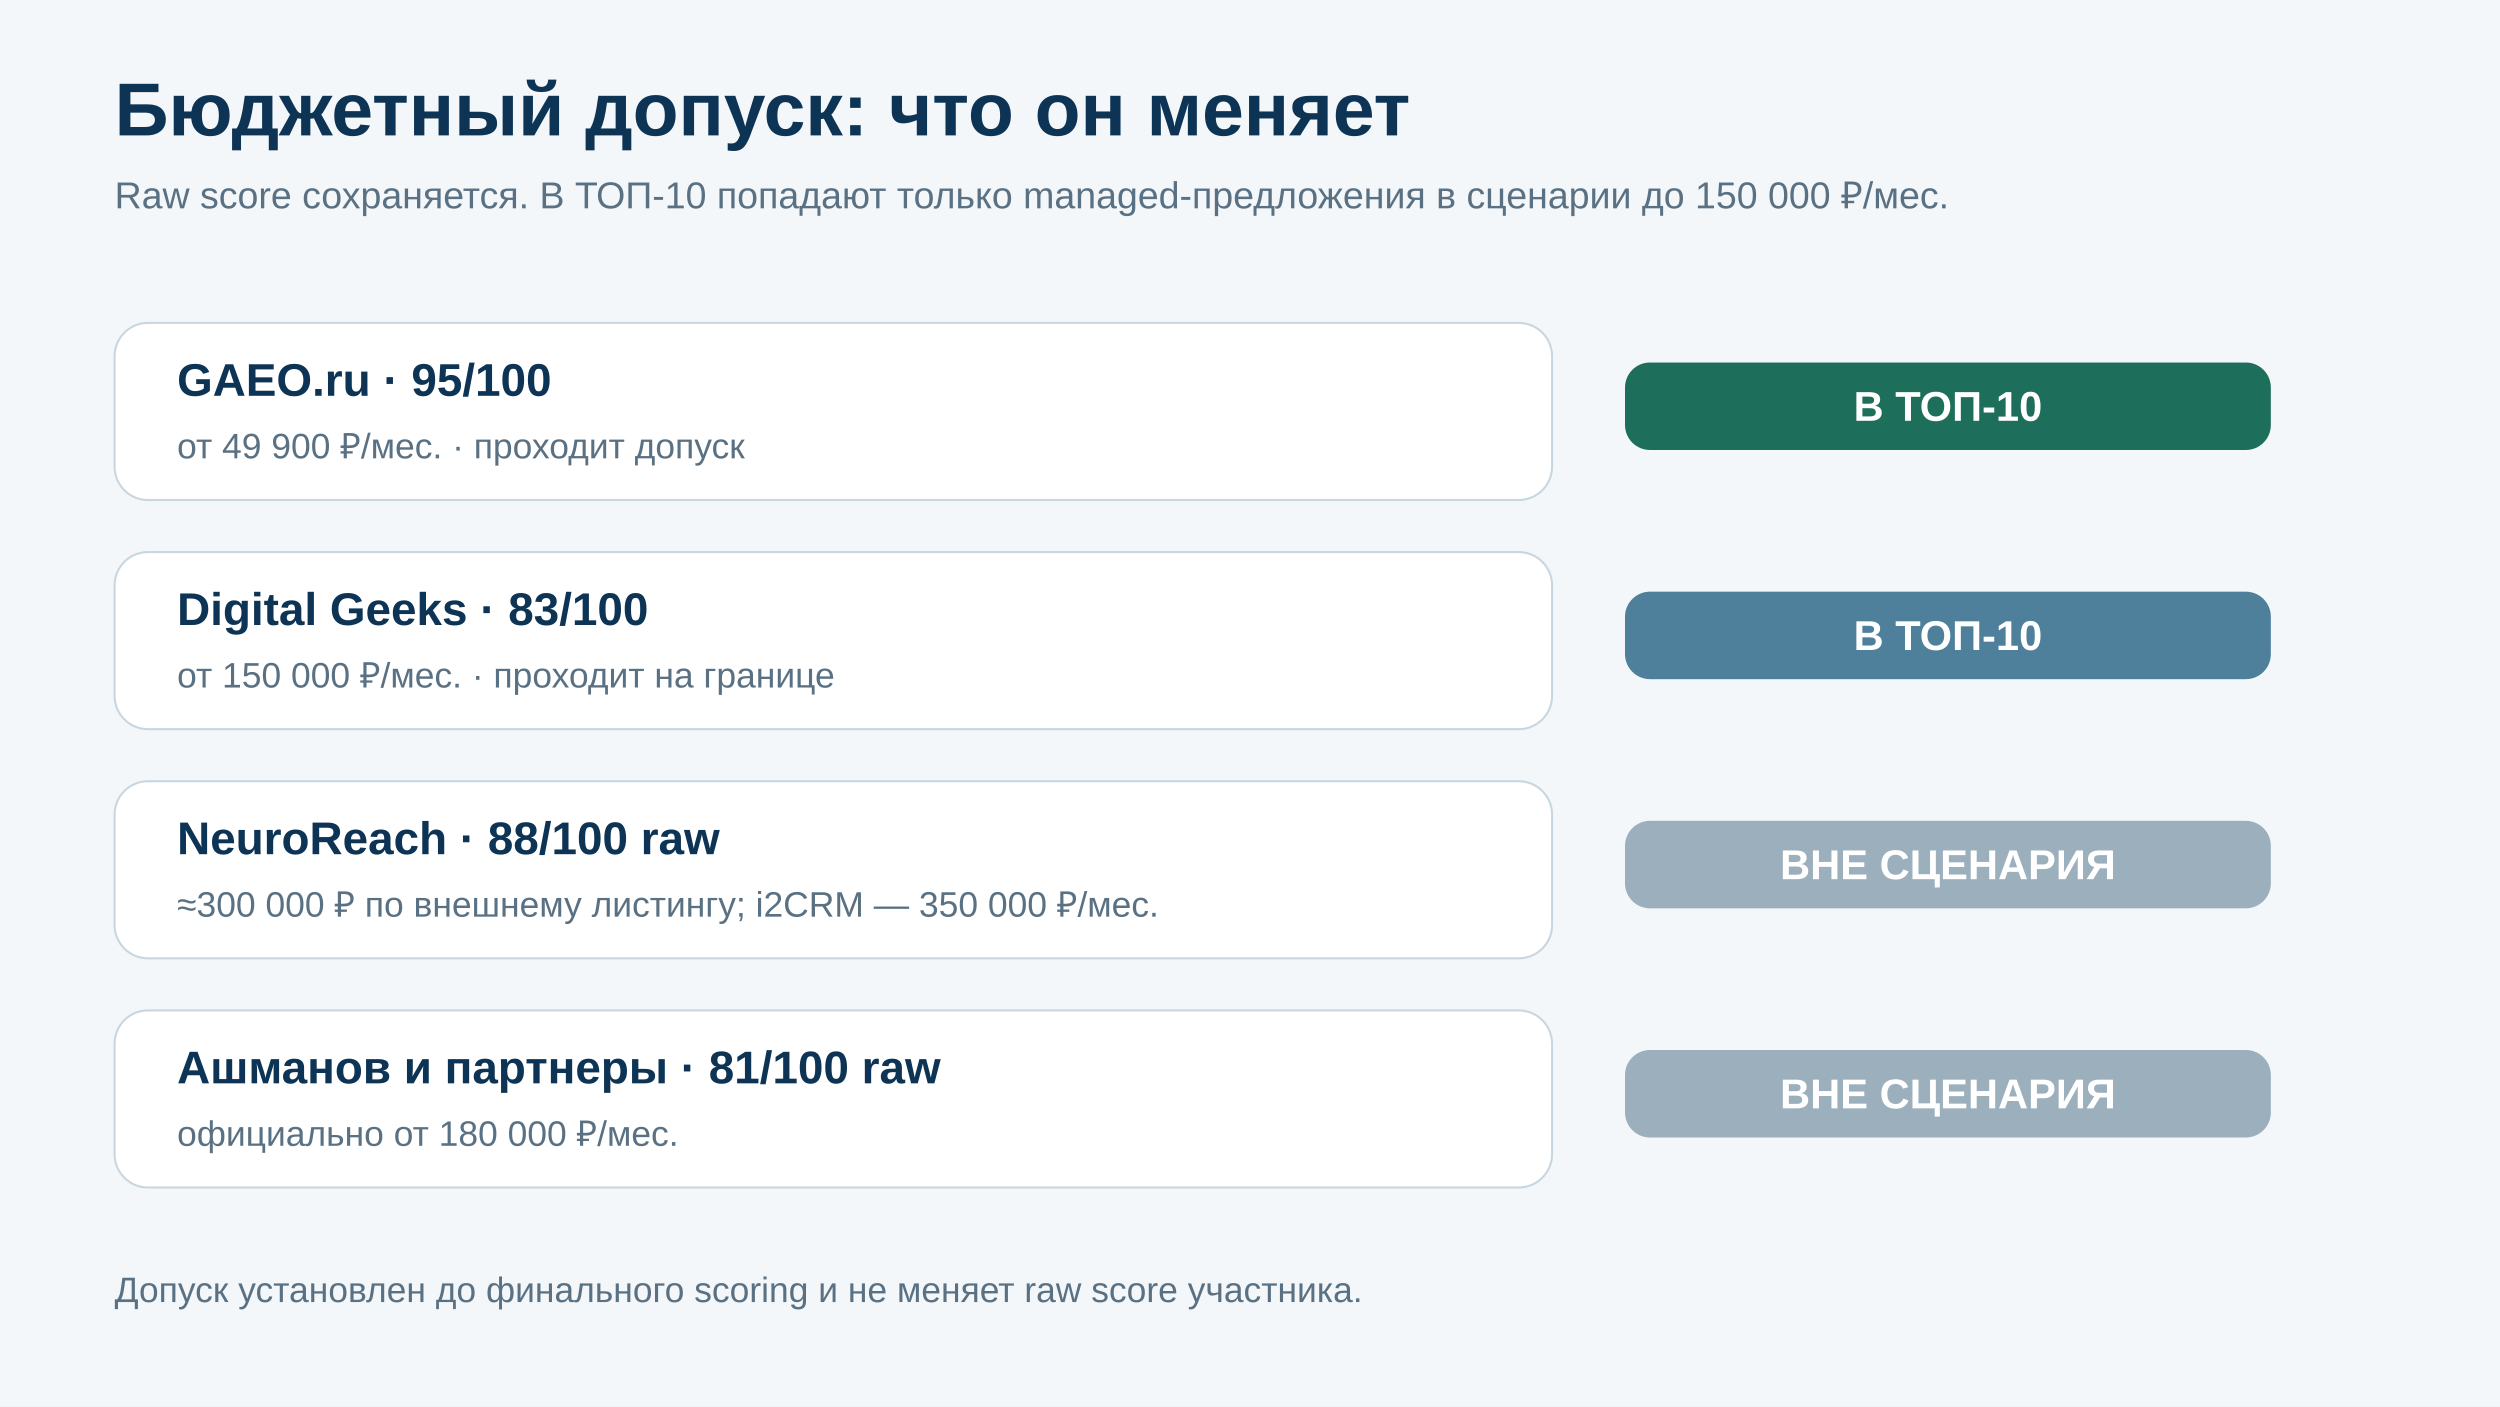
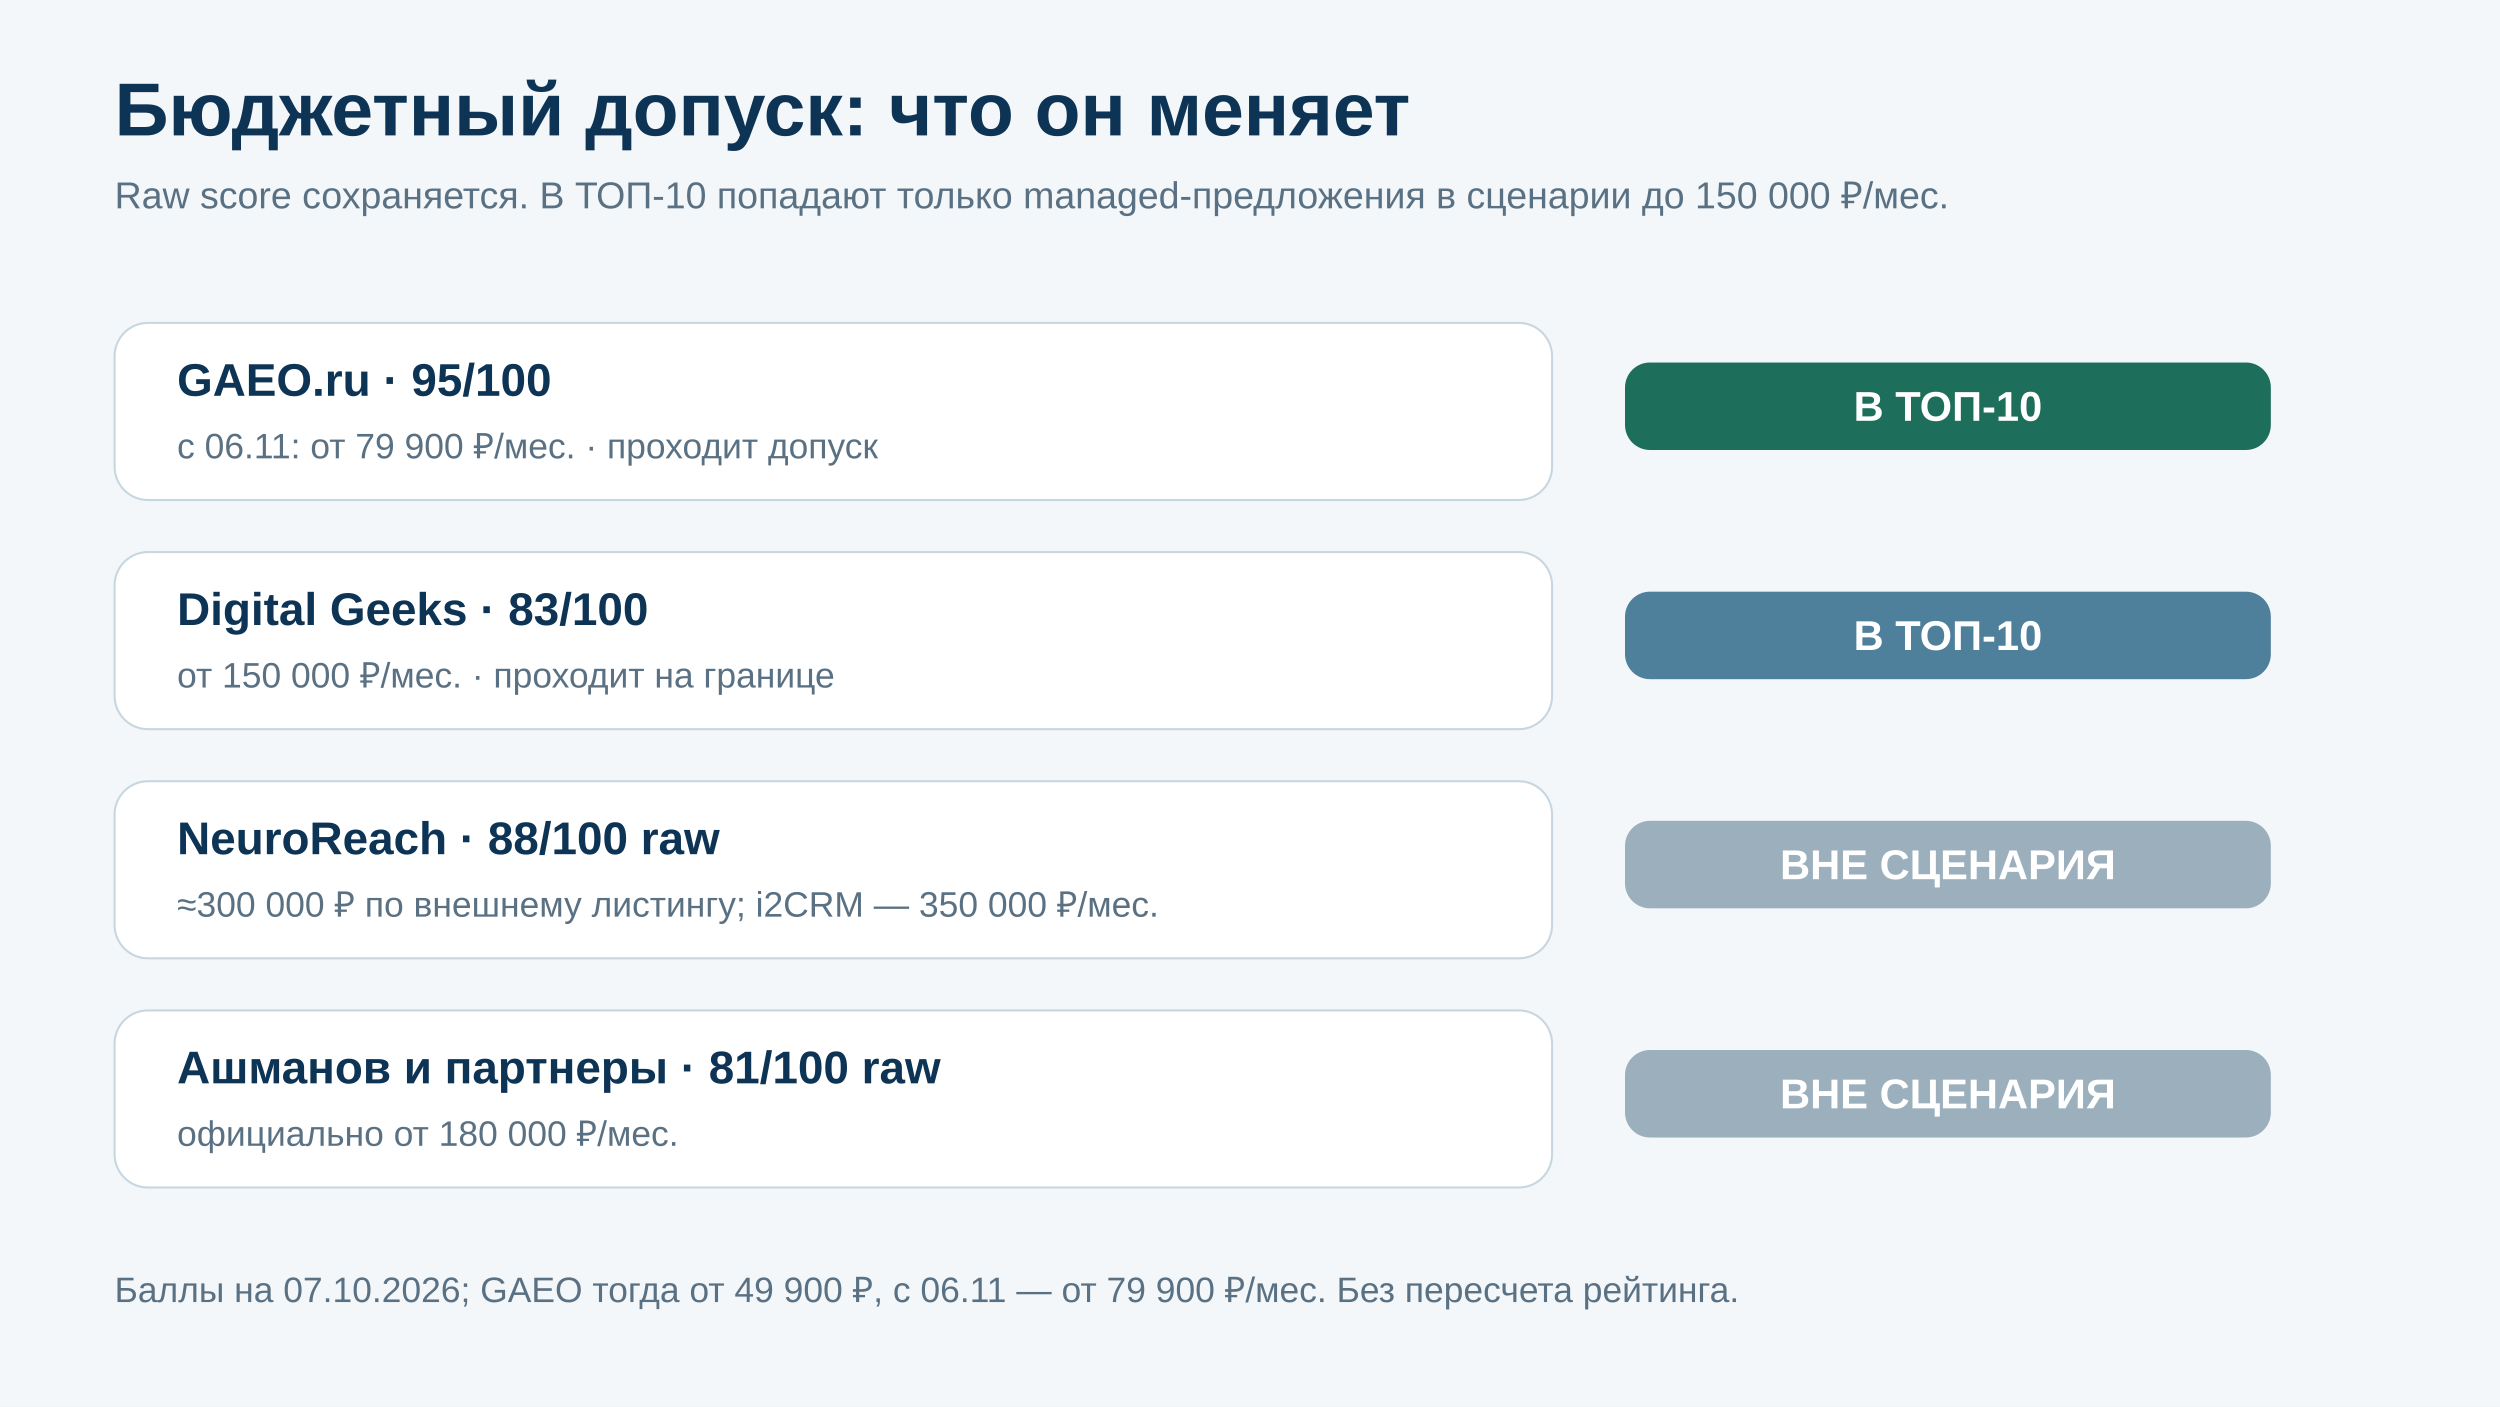
<svg xmlns="http://www.w3.org/2000/svg" width="1200" height="675" viewBox="0 0 1200 675">
  <rect width="1200" height="675" fill="#F3F7FA" />
  <text x="55" y="65" font-family="Arial,sans-serif" font-size="36" font-weight="700" fill="#0E3455">Бюджетный допуск: что он меняет</text>
  <text x="55" y="100" font-family="Arial,sans-serif" font-size="18" fill="#5A7183">Raw score сохраняется. В ТОП-10 попадают только managed-предложения в сценарии до 150 000 ₽/мес.</text>
  <rect x="55" y="155" width="690" height="85" rx="16" fill="#FFFFFF" stroke="#C8D6E0" />
  <text x="85" y="190" font-family="Arial,sans-serif" font-size="22" font-weight="700" fill="#0E3455">GAEO.ru · 95/100</text>
-   <text x="85" y="220" font-family="Arial,sans-serif" font-size="17" fill="#5A7183">от 49 900 ₽/мес. · проходит допуск</text>
+   <text x="85" y="220" font-family="Arial,sans-serif" font-size="17" fill="#5A7183">с 06.11: от 79 900 ₽/мес. · проходит допуск</text>
  <rect x="780" y="174" width="310" height="42" rx="12" fill="#1E6E5C" />
  <text x="935" y="202" text-anchor="middle" font-family="Arial,sans-serif" font-size="20" font-weight="700" fill="#FFFFFF">В ТОП-10</text>
  <rect x="55" y="265" width="690" height="85" rx="16" fill="#FFFFFF" stroke="#C8D6E0" />
  <text x="85" y="300" font-family="Arial,sans-serif" font-size="22" font-weight="700" fill="#0E3455">Digital Geeks · 83/100</text>
  <text x="85" y="330" font-family="Arial,sans-serif" font-size="17" fill="#5A7183">от 150 000 ₽/мес. · проходит на границе</text>
  <rect x="780" y="284" width="310" height="42" rx="12" fill="#4E809C" />
  <text x="935" y="312" text-anchor="middle" font-family="Arial,sans-serif" font-size="20" font-weight="700" fill="#FFFFFF">В ТОП-10</text>
  <rect x="55" y="375" width="690" height="85" rx="16" fill="#FFFFFF" stroke="#C8D6E0" />
  <text x="85" y="410" font-family="Arial,sans-serif" font-size="22" font-weight="700" fill="#0E3455">NeuroReach · 88/100 raw</text>
  <text x="85" y="440" font-family="Arial,sans-serif" font-size="17" fill="#5A7183">≈300 000 ₽ по внешнему листингу; i2CRM — 350 000 ₽/мес.</text>
  <rect x="780" y="394" width="310" height="42" rx="12" fill="#9BAFBD" />
  <text x="935" y="422" text-anchor="middle" font-family="Arial,sans-serif" font-size="20" font-weight="700" fill="#FFFFFF">ВНЕ СЦЕНАРИЯ</text>
  <rect x="55" y="485" width="690" height="85" rx="16" fill="#FFFFFF" stroke="#C8D6E0" />
  <text x="85" y="520" font-family="Arial,sans-serif" font-size="22" font-weight="700" fill="#0E3455">Ашманов и партнеры · 81/100 raw</text>
  <text x="85" y="550" font-family="Arial,sans-serif" font-size="17" fill="#5A7183">официально от 180 000 ₽/мес.</text>
  <rect x="780" y="504" width="310" height="42" rx="12" fill="#9BAFBD" />
  <text x="935" y="532" text-anchor="middle" font-family="Arial,sans-serif" font-size="20" font-weight="700" fill="#FFFFFF">ВНЕ СЦЕНАРИЯ</text>
-   <text x="55" y="625" font-family="Arial,sans-serif" font-size="17" fill="#5A7183">Допуск установлен до финального scoring и не меняет raw score участника.</text>
+   <text x="55" y="625" font-family="Arial,sans-serif" font-size="17" fill="#5A7183">Баллы на 07.10.2026; GAEO тогда от 49 900 ₽, с 06.11 — от 79 900 ₽/мес. Без пересчета рейтинга.</text>
</svg>
